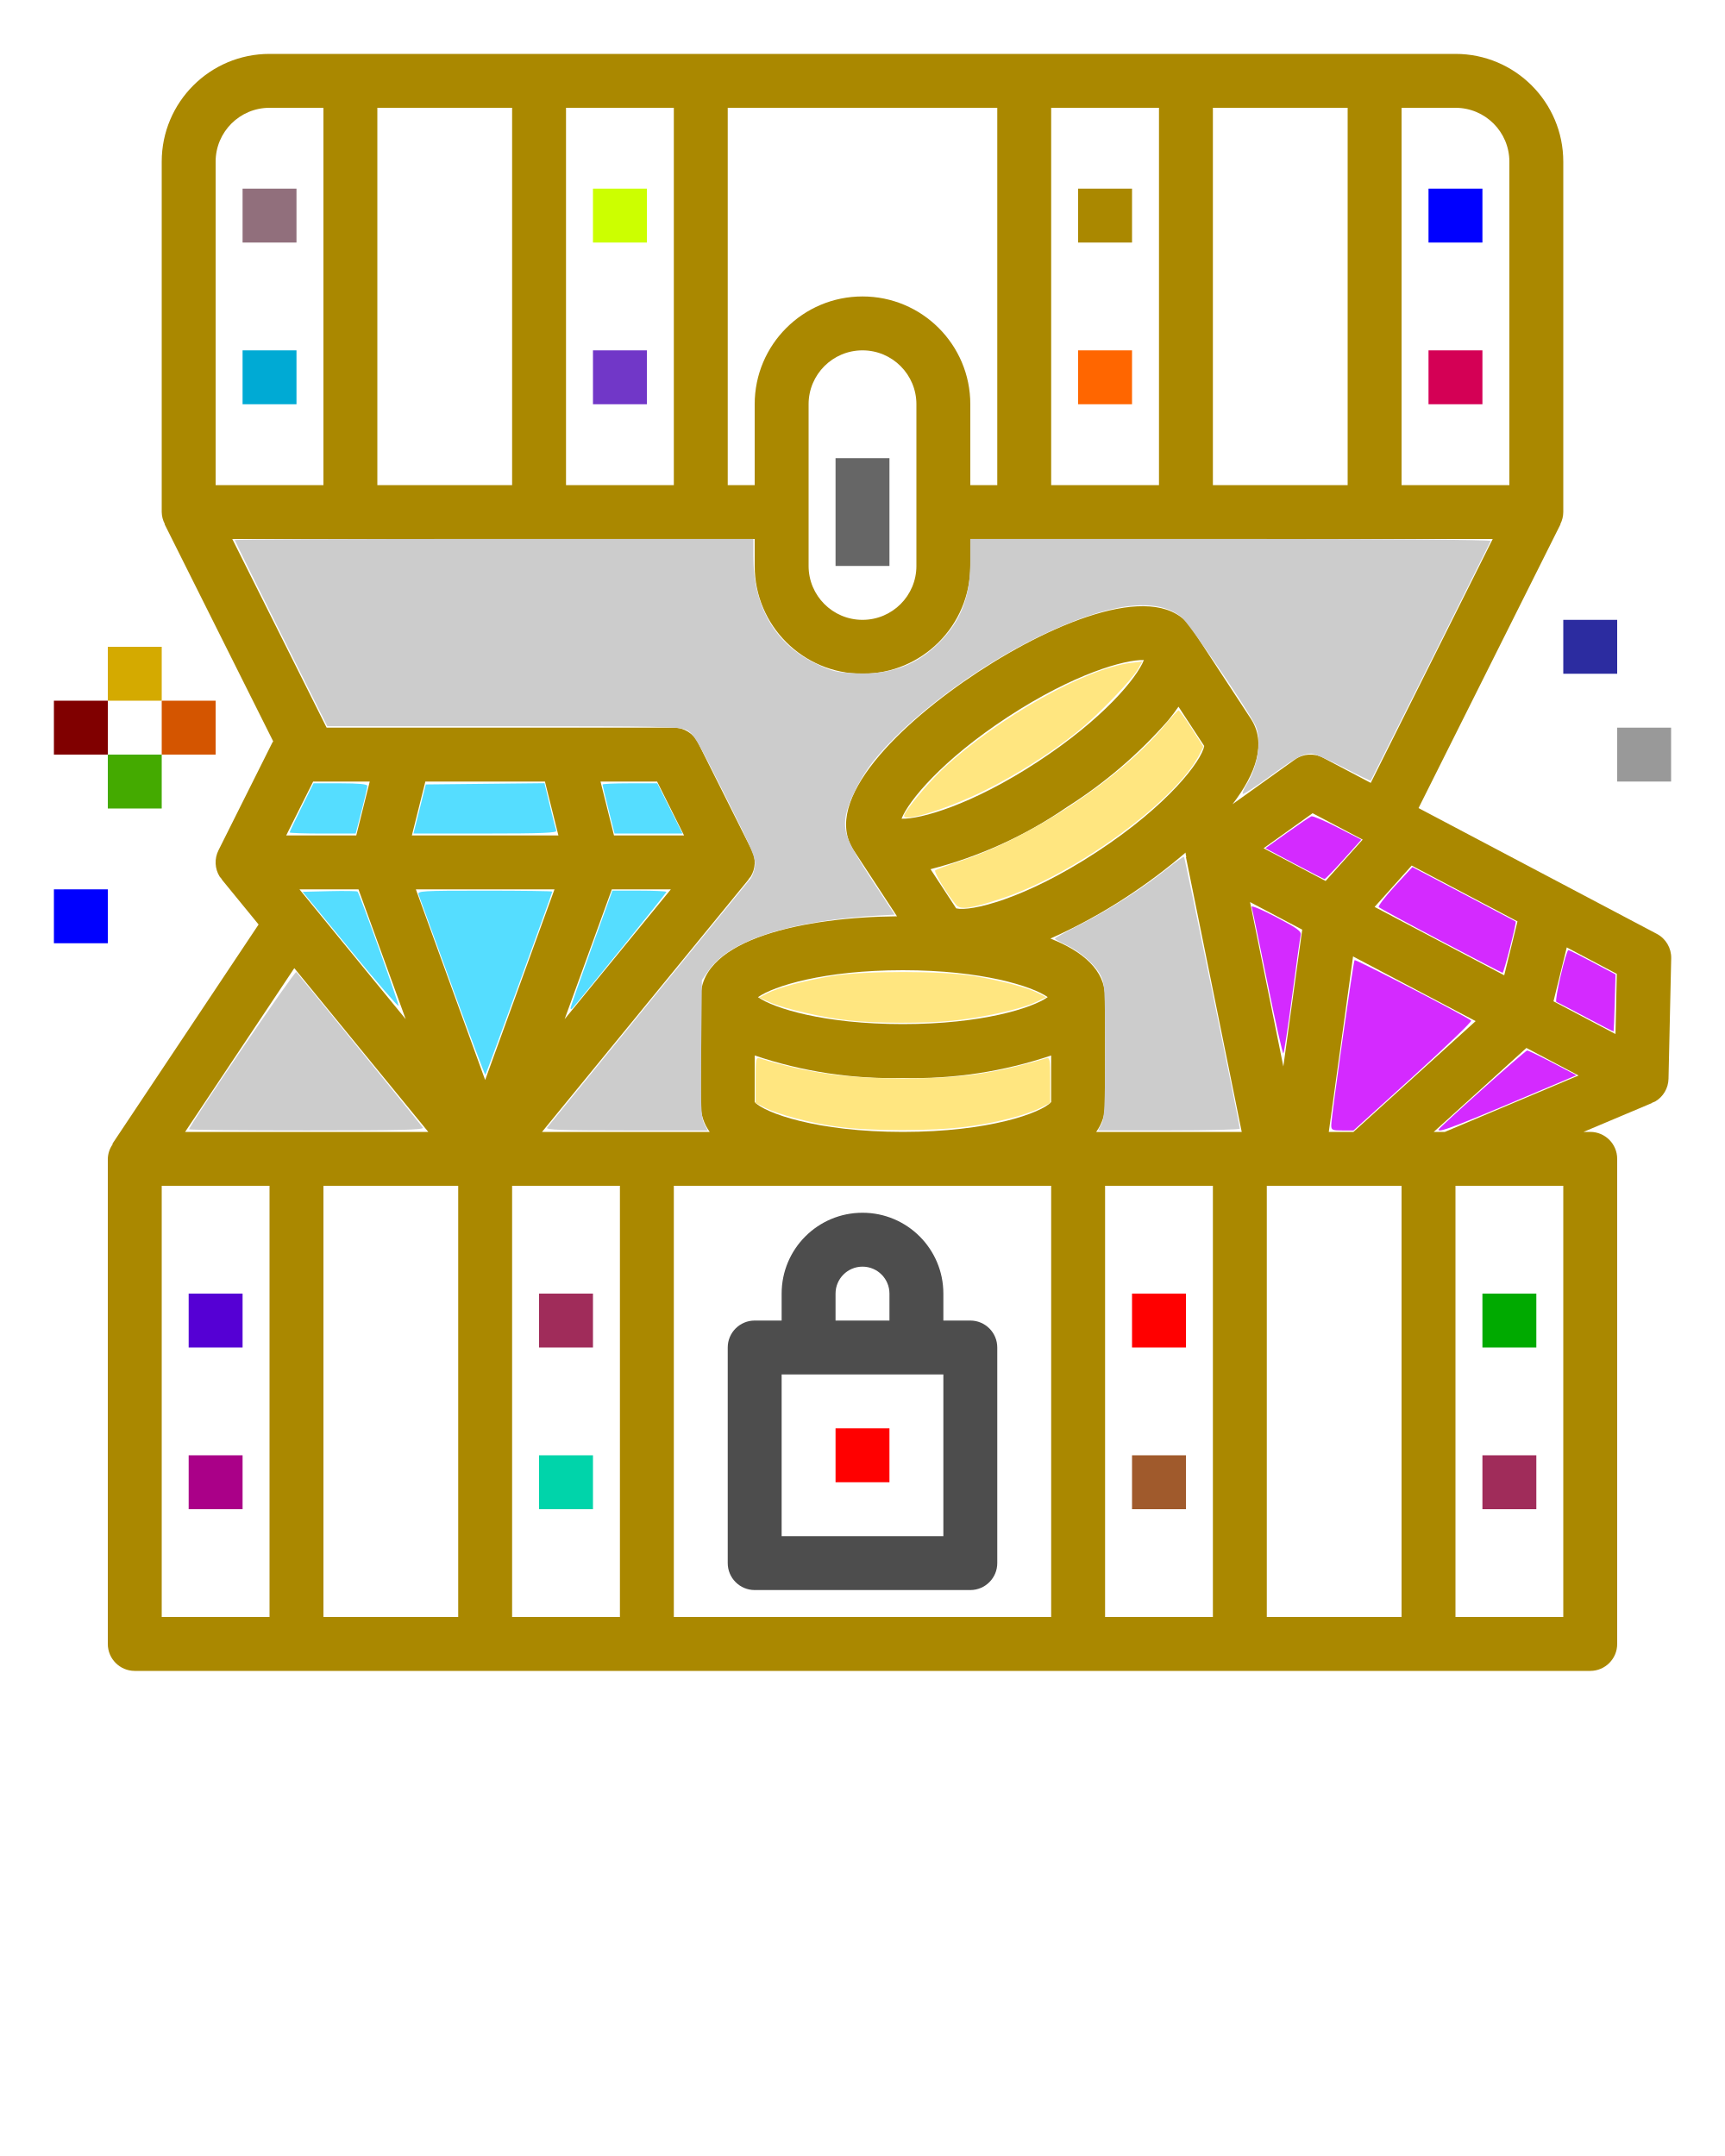
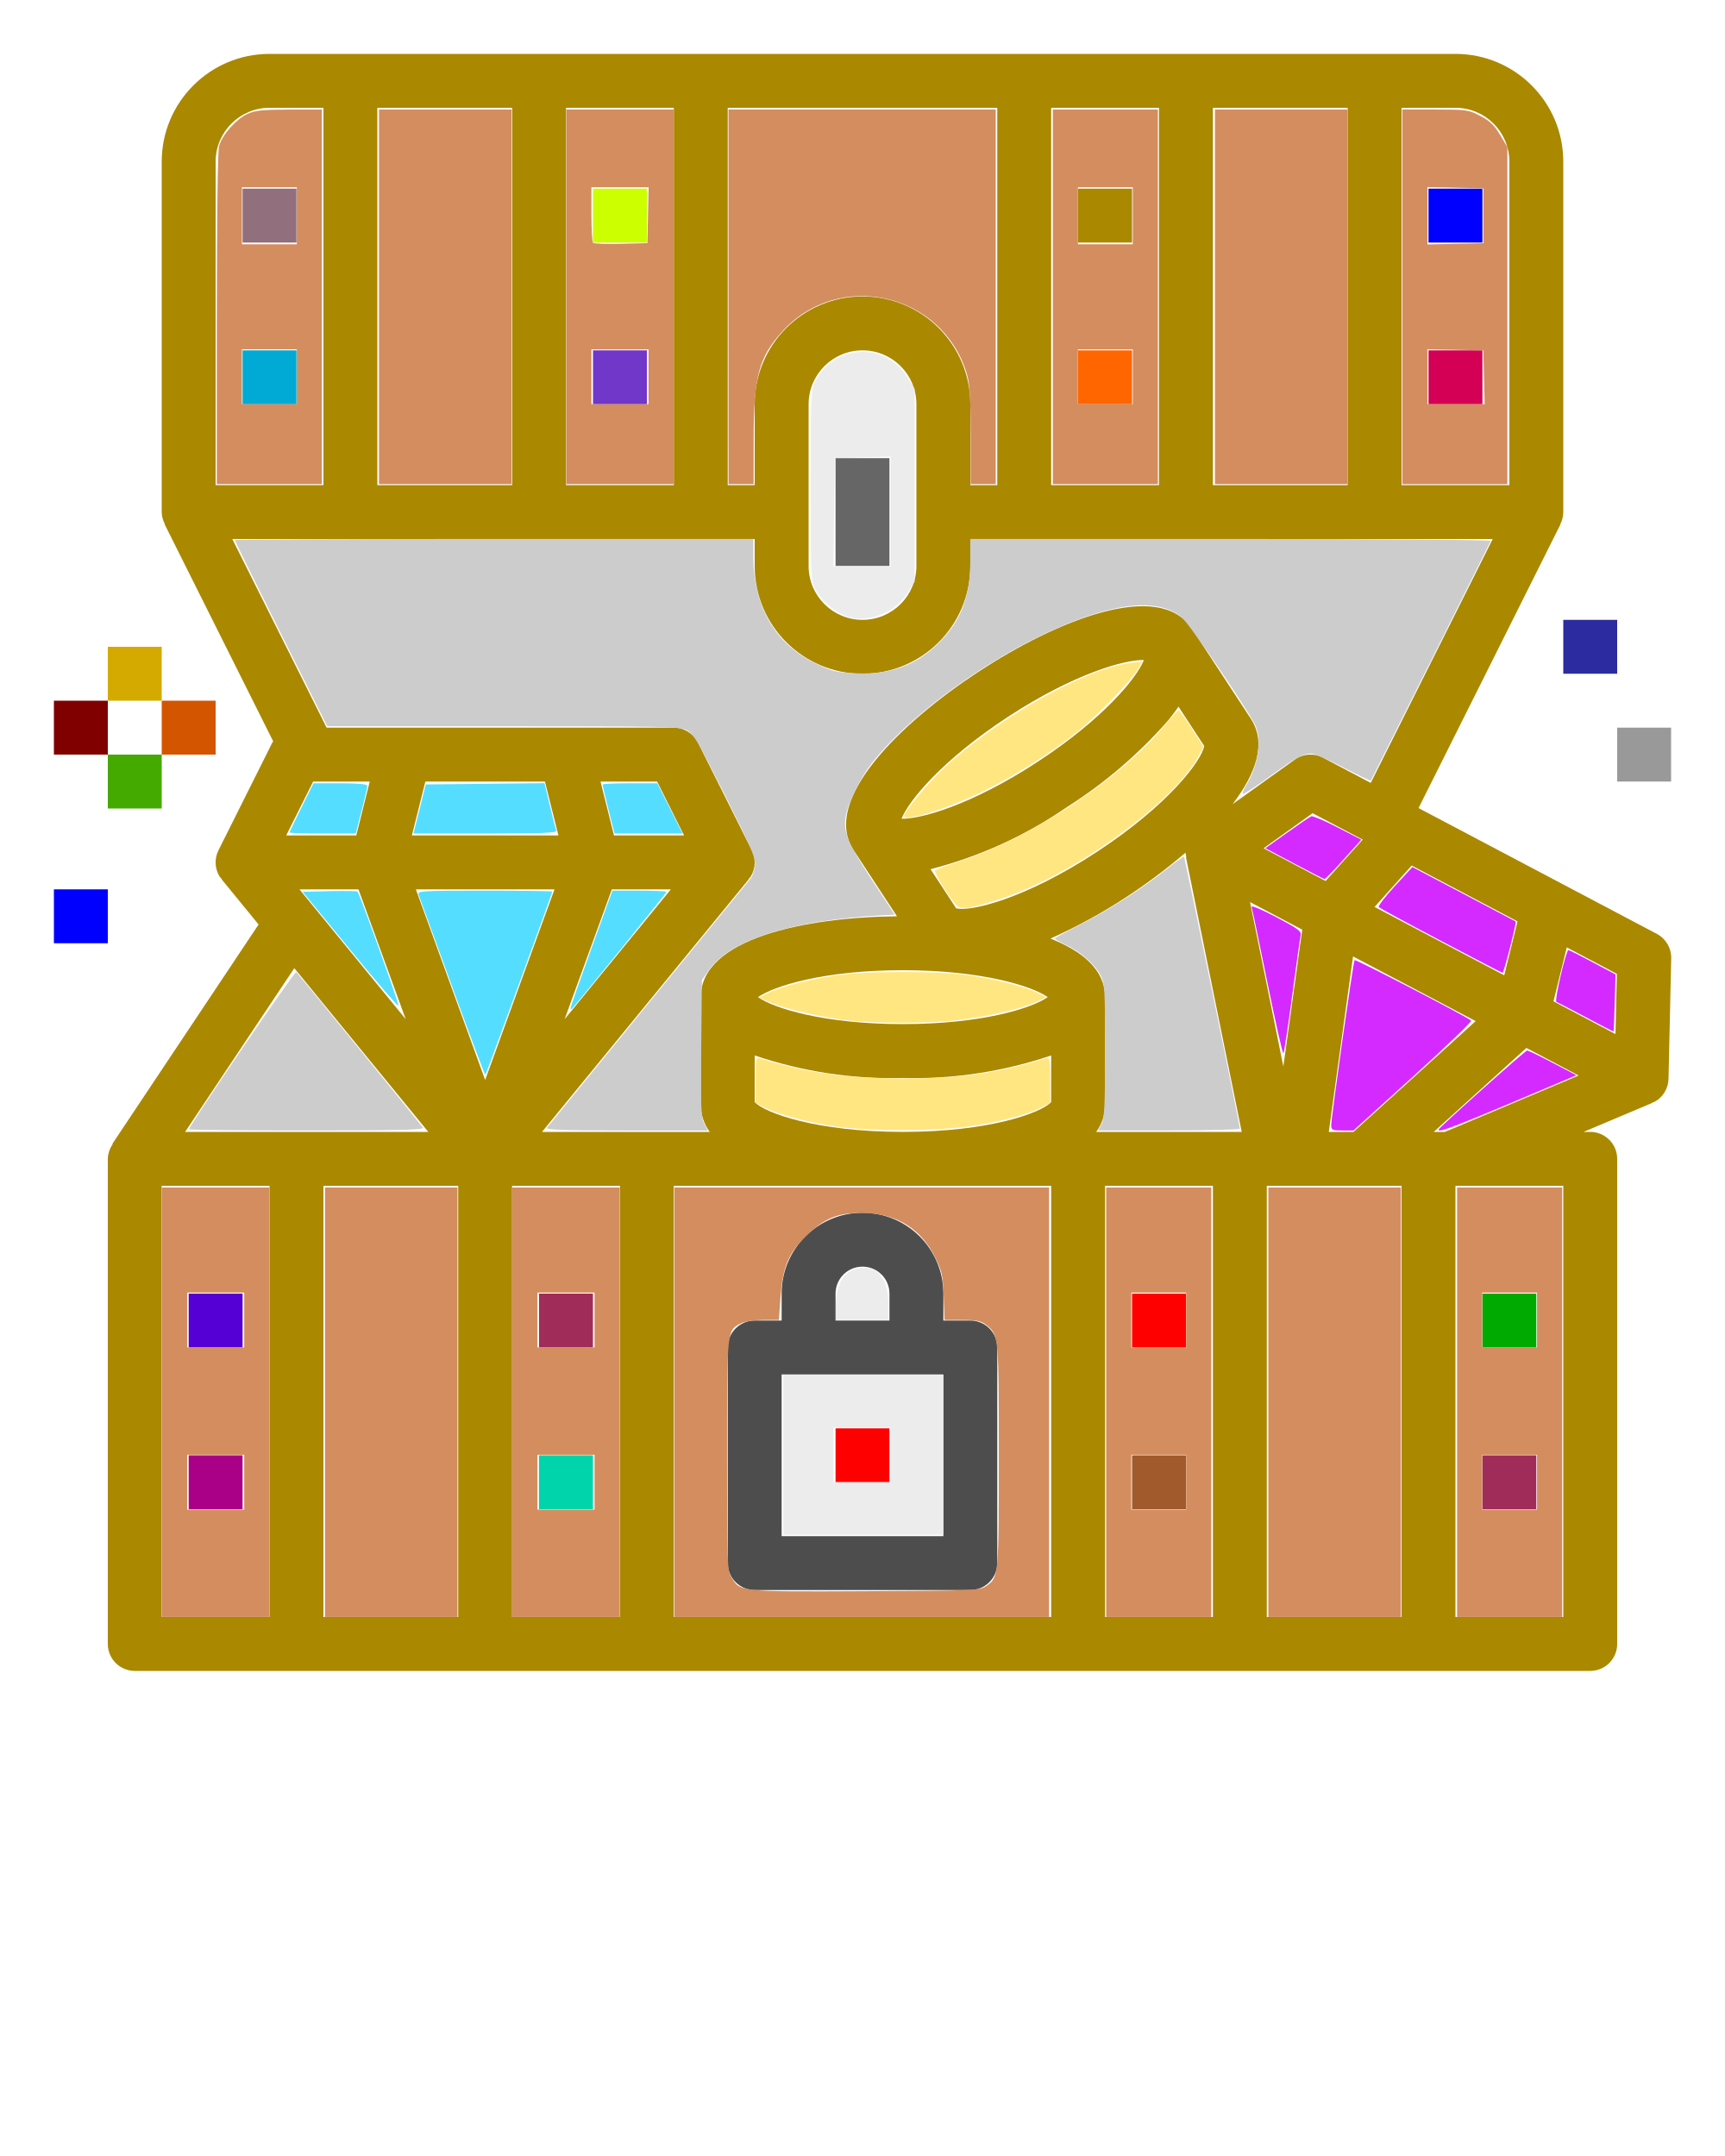
<svg xmlns="http://www.w3.org/2000/svg" data-name="Layer 1" viewBox="0 0 64 80" x="0px" y="0px" version="1.1" id="svg60">
  <defs id="defs64" />
  <path d="M6.105,19.447l4.031,8.061c-.009.016-.022.028-.031.045l-2,4a1,1,0,0,0,.044.973,1.189,1.189,0,0,0,.083.1l-.006.005,1.368,1.673L4.168,42.445l.015.011A.97.97,0,0,0,4,43V61a1,1,0,0,0,1,1H59a1,1,0,0,0,1-1V43a1,1,0,0,0-1-1h-.248l2.538-1.071,0-.008a.925.925,0,0,0,.122-.051,1,1,0,0,0,.492-.84l.1-4.471a1,1,0,0,0-.533-.907l-8.841-4.668L57.9,19.447l-.01,0A.978.978,0,0,0,58,19V6a4,4,0,0,0-4-4H10A4,4,0,0,0,6,6V19a.978.978,0,0,0,.115.443ZM28,40.894v-1.73A15.94,15.94,0,0,0,33.5,40a15.94,15.94,0,0,0,5.5-.836v1.73c-.369.4-2.294,1.106-5.5,1.106S28.369,41.293,28,40.894ZM39.588,29.945a17.316,17.316,0,0,0,3.746-3.206c.15-.181.273-.35.39-.517l.954,1.457c-.089.536-1.313,2.183-3.995,3.94S36,33.833,35.476,33.706l-.952-1.454A15.863,15.863,0,0,0,39.588,29.945Zm-6.14.434c.259-.655,1.492-2.172,3.948-3.78s4.35-2.13,5.044-2.108c-.258.655-1.491,2.173-3.948,3.781S34.144,30.4,33.448,30.379Zm17.11.775-1.376,1.535-2.3-1.214,1.818-1.3ZM45,44V60H41V44Zm2,0h5V60H47Zm2.3-2,.9-6.511,4.549,2.4L50.215,42Zm1.7-8.348,1.376-1.535,3.925,2.072-.492,2Zm-2.686.843-.7,5.077-1.236-6.1ZM46.07,42h-5.4A1.7,1.7,0,0,0,41,41V37c0-.994-.817-1.7-2.028-2.174a20.014,20.014,0,0,0,2.807-1.534,21.346,21.346,0,0,0,2.209-1.657c0,.013,0,.024,0,.036a1.106,1.106,0,0,0,.025.13H44Zm-7.2-5c-.576.407-2.437,1-5.374,1s-4.8-.593-5.374-1c.576-.407,2.437-1,5.374-1S38.3,36.593,38.874,37ZM39,44V60H25V44ZM23,60H19V44h4ZM17,44V60H12V44ZM13.3,33l1.752,4.816L11.11,33Zm2.129,0h5.144L18,40.074ZM22.7,33H24.89l-3.941,4.816Zm.08-2-.5-2h2.1l1,2Zm-2.562-2,.5,2H15.281l.5-2Zm-7,2h-2.6l1-2h2.1ZM15.89,42H6.868l4.051-6.076ZM6,44h4V60H6ZM58,60H54V44h4ZM53.194,42l3.438-3.115,1.936,1.022L53.607,42Zm6.743-3.632-2.3-1.214.492-2,1.857.981ZM49.086,28.116a.994.994,0,0,0-1.048.071l-2.31,1.654c.878-1.144,1.267-2.274.682-3.168l-2.191-3.346c-1.214-1.854-5.025-.3-7.918,1.6s-5.844,4.765-4.631,6.618L33.28,34c-3.409.033-7.28.829-7.28,3v4a1.7,1.7,0,0,0,.332,1H20.11l7.664-9.367-.006-.005a1.189,1.189,0,0,0,.083-.1,1,1,0,0,0,.044-.973l-2-4A1,1,0,0,0,25,27H12.118l-3.5-7H28v1a4,4,0,0,0,8,0V20H55.382l-4.525,9.05ZM45,18V4h5V18Zm-2,0H39V4h4Zm-6,0H36V15a4,4,0,0,0-8,0v3H27V4H37Zm-3-3v6a2,2,0,0,1-4,0V15a2,2,0,0,1,4,0Zm-9,3H21V4h4Zm-6,0H14V4h5ZM56,6V18H52V4h2A2,2,0,0,1,56,6ZM8,6a2,2,0,0,1,2-2h2V18H8Z" id="path2" style="fill:#aa8800" />
  <rect x="9" y="7" width="2" height="2" id="rect4" style="fill:#916f7c" />
  <rect x="9" y="13" width="2" height="2" id="rect6" style="fill:#00aad4" />
  <rect x="22" y="7" width="2" height="2" id="rect8" style="fill:#ccff00" />
  <rect x="22" y="13" width="2" height="2" id="rect10" style="fill:#7137c8" />
  <rect x="40" y="7" width="2" height="2" id="rect12" style="fill:#aa8800" />
  <rect x="40" y="13" width="2" height="2" id="rect14" style="fill:#ff6600" />
  <rect x="53" y="7" width="2" height="2" id="rect16" style="fill:#0000ff" />
  <rect x="53" y="13" width="2" height="2" id="rect18" style="fill:#d40055" />
  <rect x="31" y="17" width="2" height="4" id="rect20" style="fill:#666666" />
  <rect x="20" y="48" width="2" height="2" id="rect22" style="fill:#a02c5a" />
  <rect x="20" y="54" width="2" height="2" id="rect24" style="fill:#00d4aa" />
  <rect x="42" y="48" width="2" height="2" id="rect26" style="fill:#ff0000" />
  <rect x="42" y="54" width="2" height="2" id="rect28" style="fill:#a05a2c" />
  <rect x="7" y="48" width="2" height="2" id="rect30" style="fill:#5500d4" />
  <rect x="7" y="54" width="2" height="2" id="rect32" style="fill:#aa0088" />
  <rect x="55" y="48" width="2" height="2" id="rect34" style="fill:#00aa00" />
  <rect x="55" y="54" width="2" height="2" id="rect36" style="fill:#a02c5a" />
  <path d="M28,59h8a1,1,0,0,0,1-1V50a1,1,0,0,0-1-1H35V48a3,3,0,0,0-6,0v1H28a1,1,0,0,0-1,1v8A1,1,0,0,0,28,59Zm3-11a1,1,0,0,1,2,0v1H31Zm-2,3h6v6H29Z" id="path38" style="fill:#4d4d4d" />
  <rect x="31" y="53" width="2" height="2" id="rect40" style="fill:#ff0000" />
  <rect x="4" y="24" width="2" height="2" id="rect42" style="fill:#d4aa00" />
  <rect x="6" y="26" width="2" height="2" id="rect44" style="fill:#d45500" />
  <rect x="4" y="28" width="2" height="2" id="rect46" style="fill:#44aa00" />
  <rect x="2" y="26" width="2" height="2" id="rect48" style="fill:#800000" />
  <rect x="2" y="33" width="2" height="2" id="rect50" style="fill:#0000ff" />
  <rect x="60" y="27" width="2" height="2" id="rect52" style="fill:#999999" />
  <rect x="58" y="23" width="2" height="2" id="rect54" style="fill:#2c2ca0" />
  <path style="fill:#cccccc;fill-opacity:1;stroke:none;stroke-width:0.085;stroke-opacity:1" d="m 7.016,41.903 c 0,-0.138 3.924,-5.896 3.977,-5.835 0.232,0.265 4.644,5.687 4.697,5.773 0.052,0.084 -0.83,0.106 -4.304,0.106 -2.403,0 -4.369,-0.019 -4.369,-0.043 z" id="path838" />
  <path style="fill:#cccccc;fill-opacity:1;stroke:none;stroke-width:0.085;stroke-opacity:1" d="m 20.299,41.84 c 0.172,-0.219 7.423,-9.095 7.541,-9.231 0.068,-0.078 0.143,-0.29 0.167,-0.47 0.039,-0.293 -0.079,-0.574 -1.103,-2.621 C 25.862,27.437 25.729,27.213 25.462,27.086 25.197,26.96 24.528,26.946 18.655,26.946 H 12.142 L 10.426,23.514 C 9.483,21.626 8.711,20.063 8.711,20.039 c 0,-0.023 4.328,-0.042 9.619,-0.042 h 9.619 v 0.62 c 0,1.901 0.81,3.29 2.342,4.018 0.596,0.283 0.749,0.319 1.487,0.349 1.277,0.051 2.232,-0.303 3.068,-1.14 0.81,-0.81 1.153,-1.706 1.153,-3.008 v -0.839 h 9.668 c 5.63,0 9.656,0.032 9.64,0.076 -0.019,0.052 -4.153,8.314 -4.45,8.894 -0.008,0.016 -0.462,-0.203 -1.008,-0.487 -0.546,-0.284 -1.081,-0.516 -1.187,-0.516 -0.329,0 -0.571,0.131 -1.556,0.848 -0.523,0.38 -0.972,0.671 -0.997,0.647 -0.025,-0.025 0.036,-0.175 0.134,-0.334 0.442,-0.715 0.585,-1.724 0.318,-2.241 -0.373,-0.722 -2.447,-3.755 -2.723,-3.983 -0.934,-0.77 -2.71,-0.533 -5.254,0.699 -2.421,1.174 -4.975,3.102 -6.228,4.703 -0.452,0.578 -0.908,1.51 -0.983,2.012 -0.086,0.577 0.075,0.961 0.988,2.353 l 0.834,1.271 -0.399,0.02 c -3.38,0.171 -5.704,0.902 -6.499,2.042 l -0.256,0.367 -0.025,2.533 c -0.021,2.167 -0.006,2.57 0.108,2.789 l 0.133,0.257 h -3.021 c -2.405,0 -3.004,-0.022 -2.938,-0.106 z" id="path840" />
  <path style="fill:#cccccc;fill-opacity:1;stroke:none;stroke-width:0.085;stroke-opacity:1" d="m 40.87,41.696 c 0.107,-0.207 0.129,-0.671 0.129,-2.715 0,-2.284 -0.012,-2.489 -0.167,-2.792 -0.204,-0.399 -0.75,-0.879 -1.289,-1.131 -0.221,-0.104 -0.404,-0.207 -0.405,-0.231 -0.002,-0.023 0.426,-0.26 0.95,-0.526 1.056,-0.536 2.344,-1.364 3.226,-2.076 0.318,-0.256 0.594,-0.449 0.615,-0.429 0.035,0.035 2.07,9.947 2.07,10.083 0,0.036 -1.183,0.066 -2.629,0.066 h -2.629 z" id="path842" />
  <path style="fill:#d42aff;fill-opacity:1;stroke:none;stroke-width:0.085;stroke-opacity:1" d="m 48.02,32.044 -1.072,-0.569 0.804,-0.575 c 0.442,-0.316 0.849,-0.591 0.903,-0.611 0.054,-0.02 0.493,0.167 0.975,0.416 l 0.877,0.452 -0.658,0.733 c -0.362,0.403 -0.68,0.731 -0.708,0.728 -0.027,-0.003 -0.532,-0.262 -1.122,-0.575 z" id="path852" />
  <path style="fill:#d42aff;fill-opacity:1;stroke:none;stroke-width:0.085;stroke-opacity:1" d="m 47.022,36.455 c -0.299,-1.478 -0.563,-2.741 -0.586,-2.806 -0.023,-0.066 0.386,0.105 0.909,0.38 0.801,0.421 0.945,0.527 0.911,0.671 -0.022,0.094 -0.163,1.105 -0.315,2.247 -0.152,1.142 -0.298,2.103 -0.325,2.136 -0.027,0.033 -0.294,-1.149 -0.593,-2.627 z" id="path854" />
  <path style="fill:#d42aff;fill-opacity:1;stroke:none;stroke-width:0.085;stroke-opacity:1" d="m 49.391,41.756 c 0.003,-0.321 0.817,-6.08 0.866,-6.129 0.042,-0.042 4.176,2.103 4.325,2.244 0.036,0.034 -0.932,0.965 -2.15,2.069 l -2.216,2.007 h -0.413 c -0.373,0 -0.413,-0.019 -0.411,-0.191 z" id="path856" />
  <path style="fill:#d42aff;fill-opacity:1;stroke:none;stroke-width:0.085;stroke-opacity:1" d="m 53.461,34.911 c -1.233,-0.651 -2.271,-1.214 -2.306,-1.249 -0.036,-0.036 0.23,-0.385 0.591,-0.777 l 0.656,-0.712 1.904,1.001 c 1.047,0.551 1.915,1.009 1.928,1.019 0.041,0.03 -0.439,1.906 -0.486,1.904 -0.025,-0.001 -1.054,-0.535 -2.287,-1.186 z" id="path858" />
  <path style="fill:#d42aff;fill-opacity:1;stroke:none;stroke-width:0.085;stroke-opacity:1" d="m 58.838,37.745 c -0.559,-0.298 -1.052,-0.554 -1.094,-0.569 -0.083,-0.029 0.358,-1.926 0.447,-1.923 0.03,7.4e-4 0.435,0.204 0.901,0.453 l 0.847,0.451 -0.03,1.052 c -0.016,0.578 -0.036,1.058 -0.042,1.065 -0.007,0.007 -0.47,-0.23 -1.029,-0.528 z" id="path860" />
  <path style="fill:#d42aff;fill-opacity:1;stroke:none;stroke-width:0.085;stroke-opacity:1" d="m 53.372,41.917 c 0,-0.063 3.216,-2.937 3.287,-2.937 0.042,0 0.47,0.206 0.952,0.459 l 0.876,0.459 -0.29,0.123 c -4.144,1.76 -4.824,2.028 -4.824,1.896 z" id="path862" />
  <path style="fill:#55ddff;fill-opacity:1;stroke:none;stroke-width:0.085;stroke-opacity:1" d="m 21.168,37.409 c 0,-0.044 0.35,-1.043 0.777,-2.22 l 0.777,-2.141 h 1.003 c 0.552,0 1.003,0.021 1.003,0.047 0,0.036 -3.148,3.929 -3.488,4.313 -0.044,0.05 -0.071,0.05 -0.071,7.62e-4 z" id="path864" />
  <path style="fill:#55ddff;fill-opacity:1;stroke:none;stroke-width:0.085;stroke-opacity:1" d="M 22.577,30.042 C 22.455,29.554 22.355,29.135 22.355,29.11 c 0,-0.025 0.457,-0.045 1.016,-0.045 h 1.016 l 0.468,0.932 0.468,0.932 h -1.261 -1.261 z" id="path866" />
  <path style="fill:#55ddff;fill-opacity:1;stroke:none;stroke-width:0.085;stroke-opacity:1" d="m 15.569,30.018 0.229,-0.911 2.202,-0.023 2.202,-0.023 0.198,0.828 c 0.109,0.455 0.216,0.875 0.238,0.934 0.031,0.083 -0.53,0.106 -2.629,0.106 h -2.669 z" id="path868" />
  <path style="fill:#55ddff;fill-opacity:1;stroke:none;stroke-width:0.085;stroke-opacity:1" d="m 10.745,30.888 c 0,-0.023 0.199,-0.442 0.443,-0.932 l 0.443,-0.891 h 0.998 c 0.672,0 0.998,0.031 0.998,0.094 0,0.084 -0.106,0.526 -0.347,1.453 l -0.083,0.318 h -1.226 c -0.674,0 -1.226,-0.019 -1.226,-0.041 z" id="path870" />
  <path style="fill:#55ddff;fill-opacity:1;stroke:none;stroke-width:0.085;stroke-opacity:1" d="m 12.995,35.243 -1.767,-2.152 0.998,-0.024 c 0.549,-0.013 1.016,-0.006 1.038,0.016 0.078,0.078 1.544,4.162 1.521,4.237 -0.013,0.042 -0.819,-0.892 -1.791,-2.076 z" id="path872" />
  <path style="fill:#55ddff;fill-opacity:1;stroke:none;stroke-width:0.085;stroke-opacity:1" d="m 16.783,36.629 c -0.656,-1.806 -1.22,-3.351 -1.252,-3.432 -0.055,-0.139 0.095,-0.148 2.451,-0.148 1.38,0 2.509,0.015 2.509,0.034 0,0.057 -2.45,6.767 -2.483,6.8 -0.017,0.017 -0.568,-1.447 -1.225,-3.253 z" id="path874" />
  <path style="fill:#ffe680;fill-opacity:1;stroke:none;stroke-width:0.085;stroke-opacity:1" d="m 31.084,41.81 c -0.987,-0.132 -2.2,-0.45 -2.715,-0.713 l -0.336,-0.171 v -0.851 c 0,-0.772 0.014,-0.847 0.148,-0.806 1.766,0.545 3.226,0.749 5.36,0.748 2.104,-9.3e-5 3.38,-0.182 5.275,-0.75 0.134,-0.04 0.148,0.036 0.148,0.807 v 0.851 l -0.333,0.17 c -0.551,0.281 -1.685,0.572 -2.791,0.715 -1.272,0.165 -3.517,0.165 -4.757,-6.44e-4 z" id="path876" />
  <path style="fill:#ffe680;fill-opacity:1;stroke:none;stroke-width:0.085;stroke-opacity:1" d="m 31.51,37.866 c -0.922,-0.096 -2.383,-0.428 -2.926,-0.665 l -0.424,-0.185 0.31,-0.16 c 0.412,-0.213 1.36,-0.466 2.401,-0.641 1.175,-0.197 4.079,-0.197 5.254,0 1.028,0.173 1.987,0.427 2.39,0.634 l 0.299,0.154 -0.409,0.192 c -0.534,0.251 -1.971,0.569 -3.074,0.68 -1.019,0.103 -2.793,0.099 -3.823,-0.009 z" id="path878" />
  <path style="fill:#ffe680;fill-opacity:1;stroke:none;stroke-width:0.085;stroke-opacity:1" d="m 35.473,33.577 c -0.325,-0.378 -0.84,-1.229 -0.775,-1.283 0.04,-0.033 0.454,-0.186 0.92,-0.339 2.648,-0.871 5.937,-3.053 7.585,-5.032 0.256,-0.308 0.491,-0.562 0.521,-0.564 0.03,-0.003 0.251,0.3 0.49,0.672 l 0.434,0.677 -0.14,0.276 c -0.881,1.732 -4.631,4.464 -7.352,5.357 -1.142,0.375 -1.518,0.428 -1.683,0.236 z" id="path880" />
  <path style="fill:#ffe680;fill-opacity:1;stroke:none;stroke-width:0.085;stroke-opacity:1" d="m 33.542,30.273 c 0.002,-0.157 0.908,-1.249 1.464,-1.764 2.031,-1.884 5.284,-3.714 6.956,-3.912 l 0.418,-0.05 -0.161,0.281 c -0.237,0.413 -1.489,1.709 -2.229,2.307 -0.99,0.799 -2.311,1.635 -3.525,2.23 -1.328,0.65 -2.926,1.147 -2.923,0.908 z" id="path882" />
+   <path style="fill:#d38d5f;fill-opacity:1;stroke:none;stroke-width:0.085;stroke-opacity:1" d="m 12.058,52.031 v -7.966 h 2.458 2.458 v 7.966 7.966 h -2.458 -2.458 z" id="path861" />
+   <path style="fill:#d38d5f;fill-opacity:1;stroke:none;stroke-width:0.085;stroke-opacity:1" d="m 19.007,52.031 v -7.966 h 1.992 1.992 v 7.966 7.966 h -1.992 -1.992 z m 3.051,2.966 v -1.017 h -1.059 -1.059 v 1.017 1.017 h 1.059 1.059 z m 0,-6.017 v -1.017 h -1.059 -1.059 v 1.017 1.017 h 1.059 1.059 z" id="path863" />
+   <path style="fill:#d38d5f;fill-opacity:1;stroke:none;stroke-width:0.085;stroke-opacity:1" d="m 25.024,52.031 v -7.966 h 6.949 6.949 v 7.966 7.966 h -6.949 -6.949 z m 11.558,6.826 c 0.472,-0.32 0.476,-0.353 0.476,-4.834 0,-4.465 -0.003,-4.493 -0.467,-4.859 -0.194,-0.153 -0.345,-0.184 -0.89,-0.184 h -0.657 l -0.032,-0.874 c -0.029,-0.78 -0.062,-0.934 -0.309,-1.436 -0.516,-1.048 -1.371,-1.602 -2.558,-1.656 -1.001,-0.046 -1.543,0.161 -2.254,0.864 -0.648,0.641 -0.856,1.149 -0.936,2.295 l -0.057,0.807 H 28.313 c -0.357,0 -0.682,0.05 -0.834,0.129 -0.511,0.264 -0.506,0.212 -0.505,4.888 3.05e-4,4.124 0.006,4.272 0.171,4.543 0.322,0.528 0.279,0.523 4.956,0.502 4.047,-0.019 4.248,-0.027 4.482,-0.185 z" id="path865" />
+   <path style="fill:#d38d5f;fill-opacity:1;stroke:none;stroke-width:0.085;stroke-opacity:1" d="m 41.041,52.031 v -7.966 h 1.949 1.949 v 7.966 7.966 h -1.949 -1.949 z m 2.966,2.966 v -1.017 h -1.017 -1.017 v 1.017 1.017 h 1.017 1.017 z m 0,-6.017 v -1.017 h -1.017 -1.017 v 1.017 1.017 h 1.017 1.017 z" id="path867" />
+   <path style="fill:#d38d5f;fill-opacity:1;stroke:none;stroke-width:0.085;stroke-opacity:1" d="m 47.058,52.031 v -7.966 h 2.458 2.458 v 7.966 7.966 h -2.458 -2.458 z" id="path869" />
+   <path style="fill:#d38d5f;fill-opacity:1;stroke:none;stroke-width:0.085;stroke-opacity:1" d="m 54.061,52.031 v -7.966 h 1.949 1.949 v 7.966 7.966 h -1.949 -1.949 z m 2.966,2.966 v -1.017 h -1.017 -1.017 v 1.017 1.017 h 1.017 1.017 z m 0,-6.017 v -1.017 h -1.017 -1.017 v 1.017 1.017 h 1.017 1.017 z" id="path871" />
+   <path style="fill:#d38d5f;fill-opacity:1;stroke:none;stroke-width:0.085;stroke-opacity:1" d="m 6.01,52.031 v -7.966 h 1.992 1.992 v 7.966 7.966 H 8.002 6.01 Z m 3.051,2.966 v -1.017 h -1.059 -1.059 v 1.017 1.017 h 1.059 1.059 z m 0,-6.017 v -1.017 h -1.059 -1.059 v 1.017 1.017 h 1.059 1.059 z" id="path873" />
+   <path style="fill:#d38d5f;fill-opacity:1;stroke:none;stroke-width:0.085;stroke-opacity:1" d="M 8.045,11.84 C 8.045,8.059 8.077,5.602 8.129,5.415 8.243,5.005 8.766,4.415 9.184,4.225 9.465,4.097 9.745,4.068 10.735,4.067 l 1.208,-0.002 v 6.949 6.949 H 9.993 8.044 l 4.729e-4,-6.123 z m 2.966,2.14 V 12.963 H 9.993 8.977 v 1.017 1.017 h 1.017 1.017 z m 0,-5.975 V 6.946 H 9.993 8.977 v 1.059 1.059 h 1.017 1.017 z" id="path875" />
+   <path style="fill:#d38d5f;fill-opacity:1;stroke:none;stroke-width:0.085;stroke-opacity:1" d="M 14.061,11.014 V 4.065 h 2.458 2.458 v 6.949 6.949 h -2.458 -2.458 z" id="path877" />
+   <path style="fill:#d38d5f;fill-opacity:1;stroke:none;stroke-width:0.085;stroke-opacity:1" d="M 21.01,11.014 V 4.065 h 1.992 1.992 v 6.949 6.949 h -1.992 -1.992 z m 3.051,2.966 v -1.017 h -1.059 -1.059 v 1.017 1.017 h 1.059 1.059 z m -0.019,-5.996 0.024,-1.038 H 23.005 21.943 v 1.003 c 0,0.552 0.027,1.029 0.059,1.062 0.032,0.032 0.5,0.048 1.038,0.035 l 0.979,-0.024 z" id="path879" />
+   <path style="fill:#d38d5f;fill-opacity:1;stroke:none;stroke-width:0.085;stroke-opacity:1" d="M 27.027,11.014 V 4.065 h 4.958 4.958 v 6.949 6.949 h -0.466 -0.466 v -1.807 c 0,-1.404 -0.03,-1.909 -0.135,-2.267 -0.887,-3.024 -4.763,-3.915 -6.864,-1.578 -0.863,0.959 -1.049,1.665 -1.05,3.978 l -0.001,1.674 h -0.466 -0.466 z" id="path881" />
+   <path style="fill:#d38d5f;fill-opacity:1;stroke:none;stroke-width:0.085;stroke-opacity:1" d="M 39.061,11.014 V 4.065 h 1.949 1.949 v 6.949 6.949 h -1.949 -1.949 z m 2.966,2.966 v -1.017 h -1.017 -1.017 v 1.017 1.017 h 1.017 1.017 z m 0,-5.975 v -1.059 h -1.017 -1.017 v 1.059 1.059 h 1.017 1.017 z" id="path883" />
+   <path style="fill:#d38d5f;fill-opacity:1;stroke:none;stroke-width:0.085;stroke-opacity:1" d="M 45.078,11.014 V 4.065 h 2.458 2.458 v 6.949 6.949 H 47.536 45.078 Z" id="path885" />
+   <path style="fill:#d38d5f;fill-opacity:1;stroke:none;stroke-width:0.085;stroke-opacity:1" d="M 52.027,11.014 V 4.065 h 1.219 c 1.17,0 1.238,0.01 1.674,0.237 0.351,0.183 0.518,0.342 0.73,0.695 l 0.275,0.459 v 6.254 6.254 h -1.949 -1.949 z m 3.032,2.987 -0.024,-0.996 -1.038,-0.024 -1.038,-0.024 v 1.02 1.02 h 1.062 1.062 z M 55.036,8.006 V 6.989 l -1.038,-0.024 -1.038,-0.024 v 1.065 1.065 l 1.038,-0.024 1.038,-0.024 z" id="path887" />
+   <path style="fill:#ececec;fill-opacity:1;stroke:none;stroke-width:0.085;stroke-opacity:1" d="M 31.361,22.852 C 30.952,22.697 30.442,22.242 30.246,21.859 30.087,21.546 30.078,21.353 30.078,18.006 c 0,-3.307 0.01,-3.543 0.163,-3.843 0.719,-1.408 2.606,-1.488 3.437,-0.145 l 0.256,0.415 v 3.573 3.573 l -0.256,0.415 c -0.475,0.768 -1.528,1.159 -2.317,0.859 z m 1.683,-3.875 v -2.037 l -1.038,0.024 -1.038,0.024 -0.023,2.013 -0.023,2.013 h 1.061 1.061 z" id="path889" />
+   <path style="fill:#ececec;fill-opacity:1;stroke:none;stroke-width:0.085;stroke-opacity:1" d="m 29.061,53.98 v -2.966 h 2.966 2.966 v 2.966 2.966 h -2.966 -2.966 z m 3.983,0 V 52.963 H 31.985 30.926 v 1.017 1.017 h 1.059 1.059 z" id="path891" />
+   <path style="fill:#ececec;fill-opacity:1;stroke:none;stroke-width:0.085;stroke-opacity:1" d="m 31.01,48.477 c 0,-0.825 0.283,-1.311 0.82,-1.412 0.71,-0.133 1.128,0.349 1.129,1.301 l 3.17e-4,0.614 H 31.985 31.01 Z" id="path893" />
</svg>
